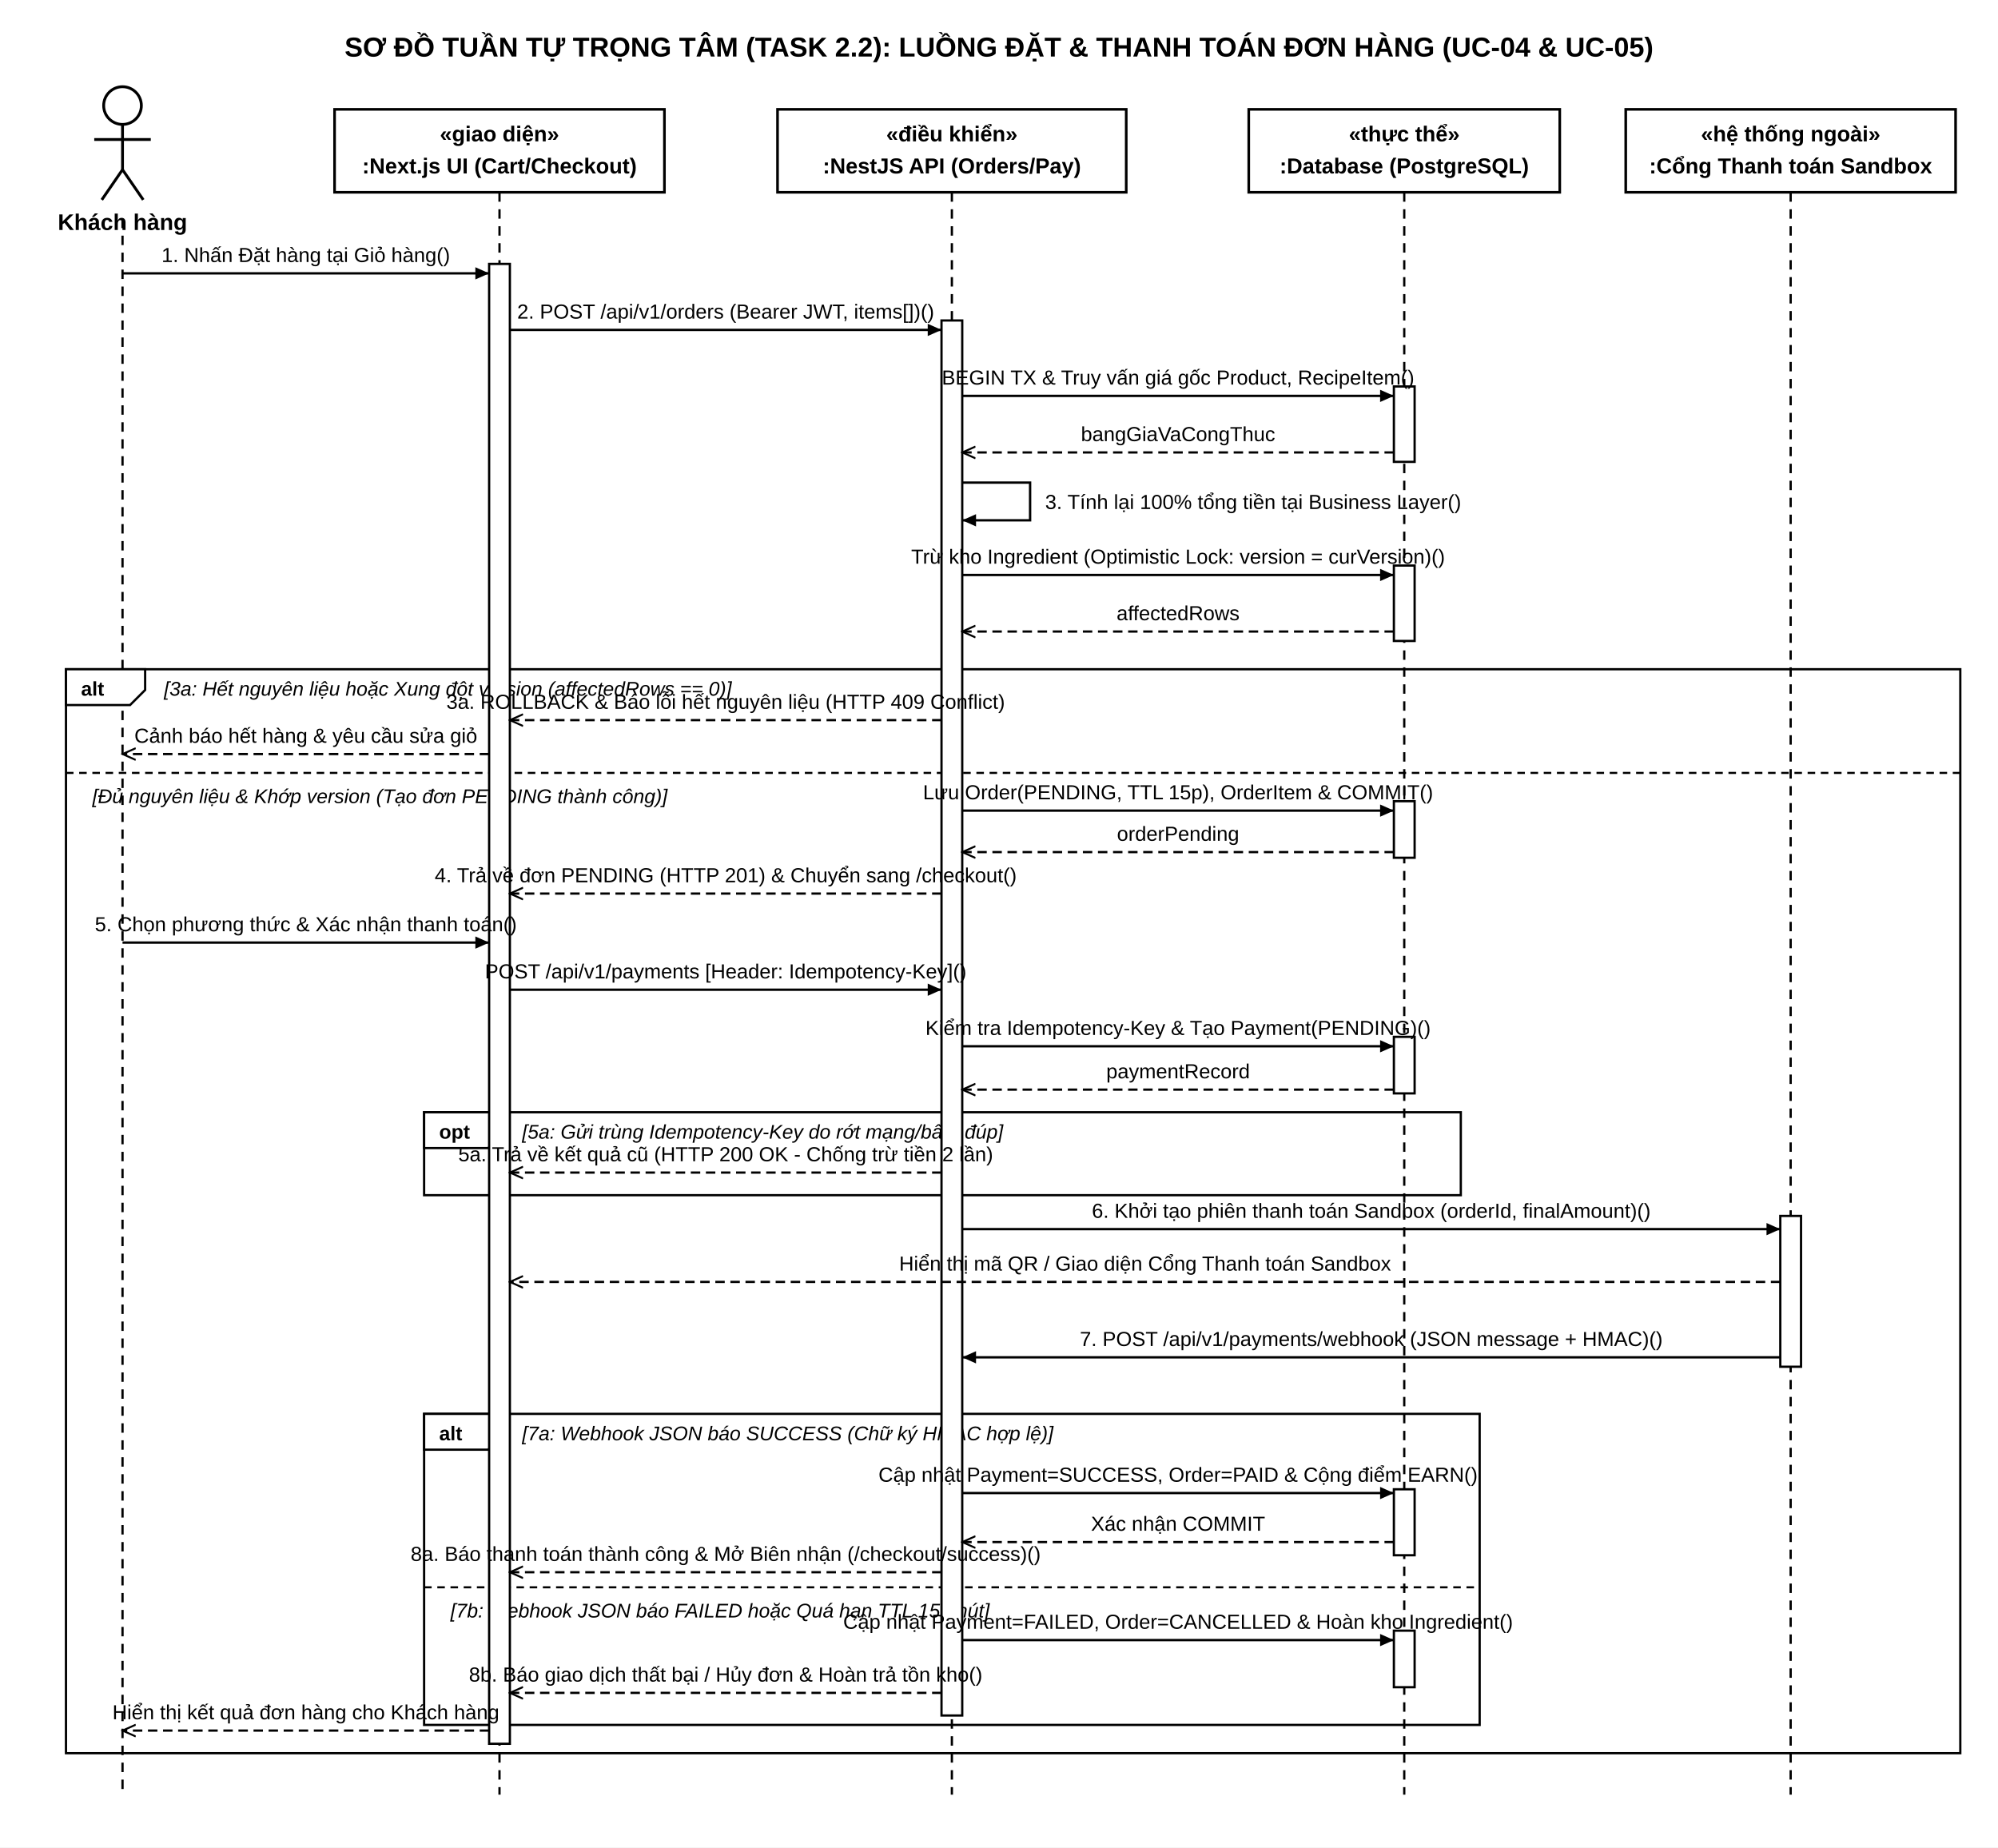
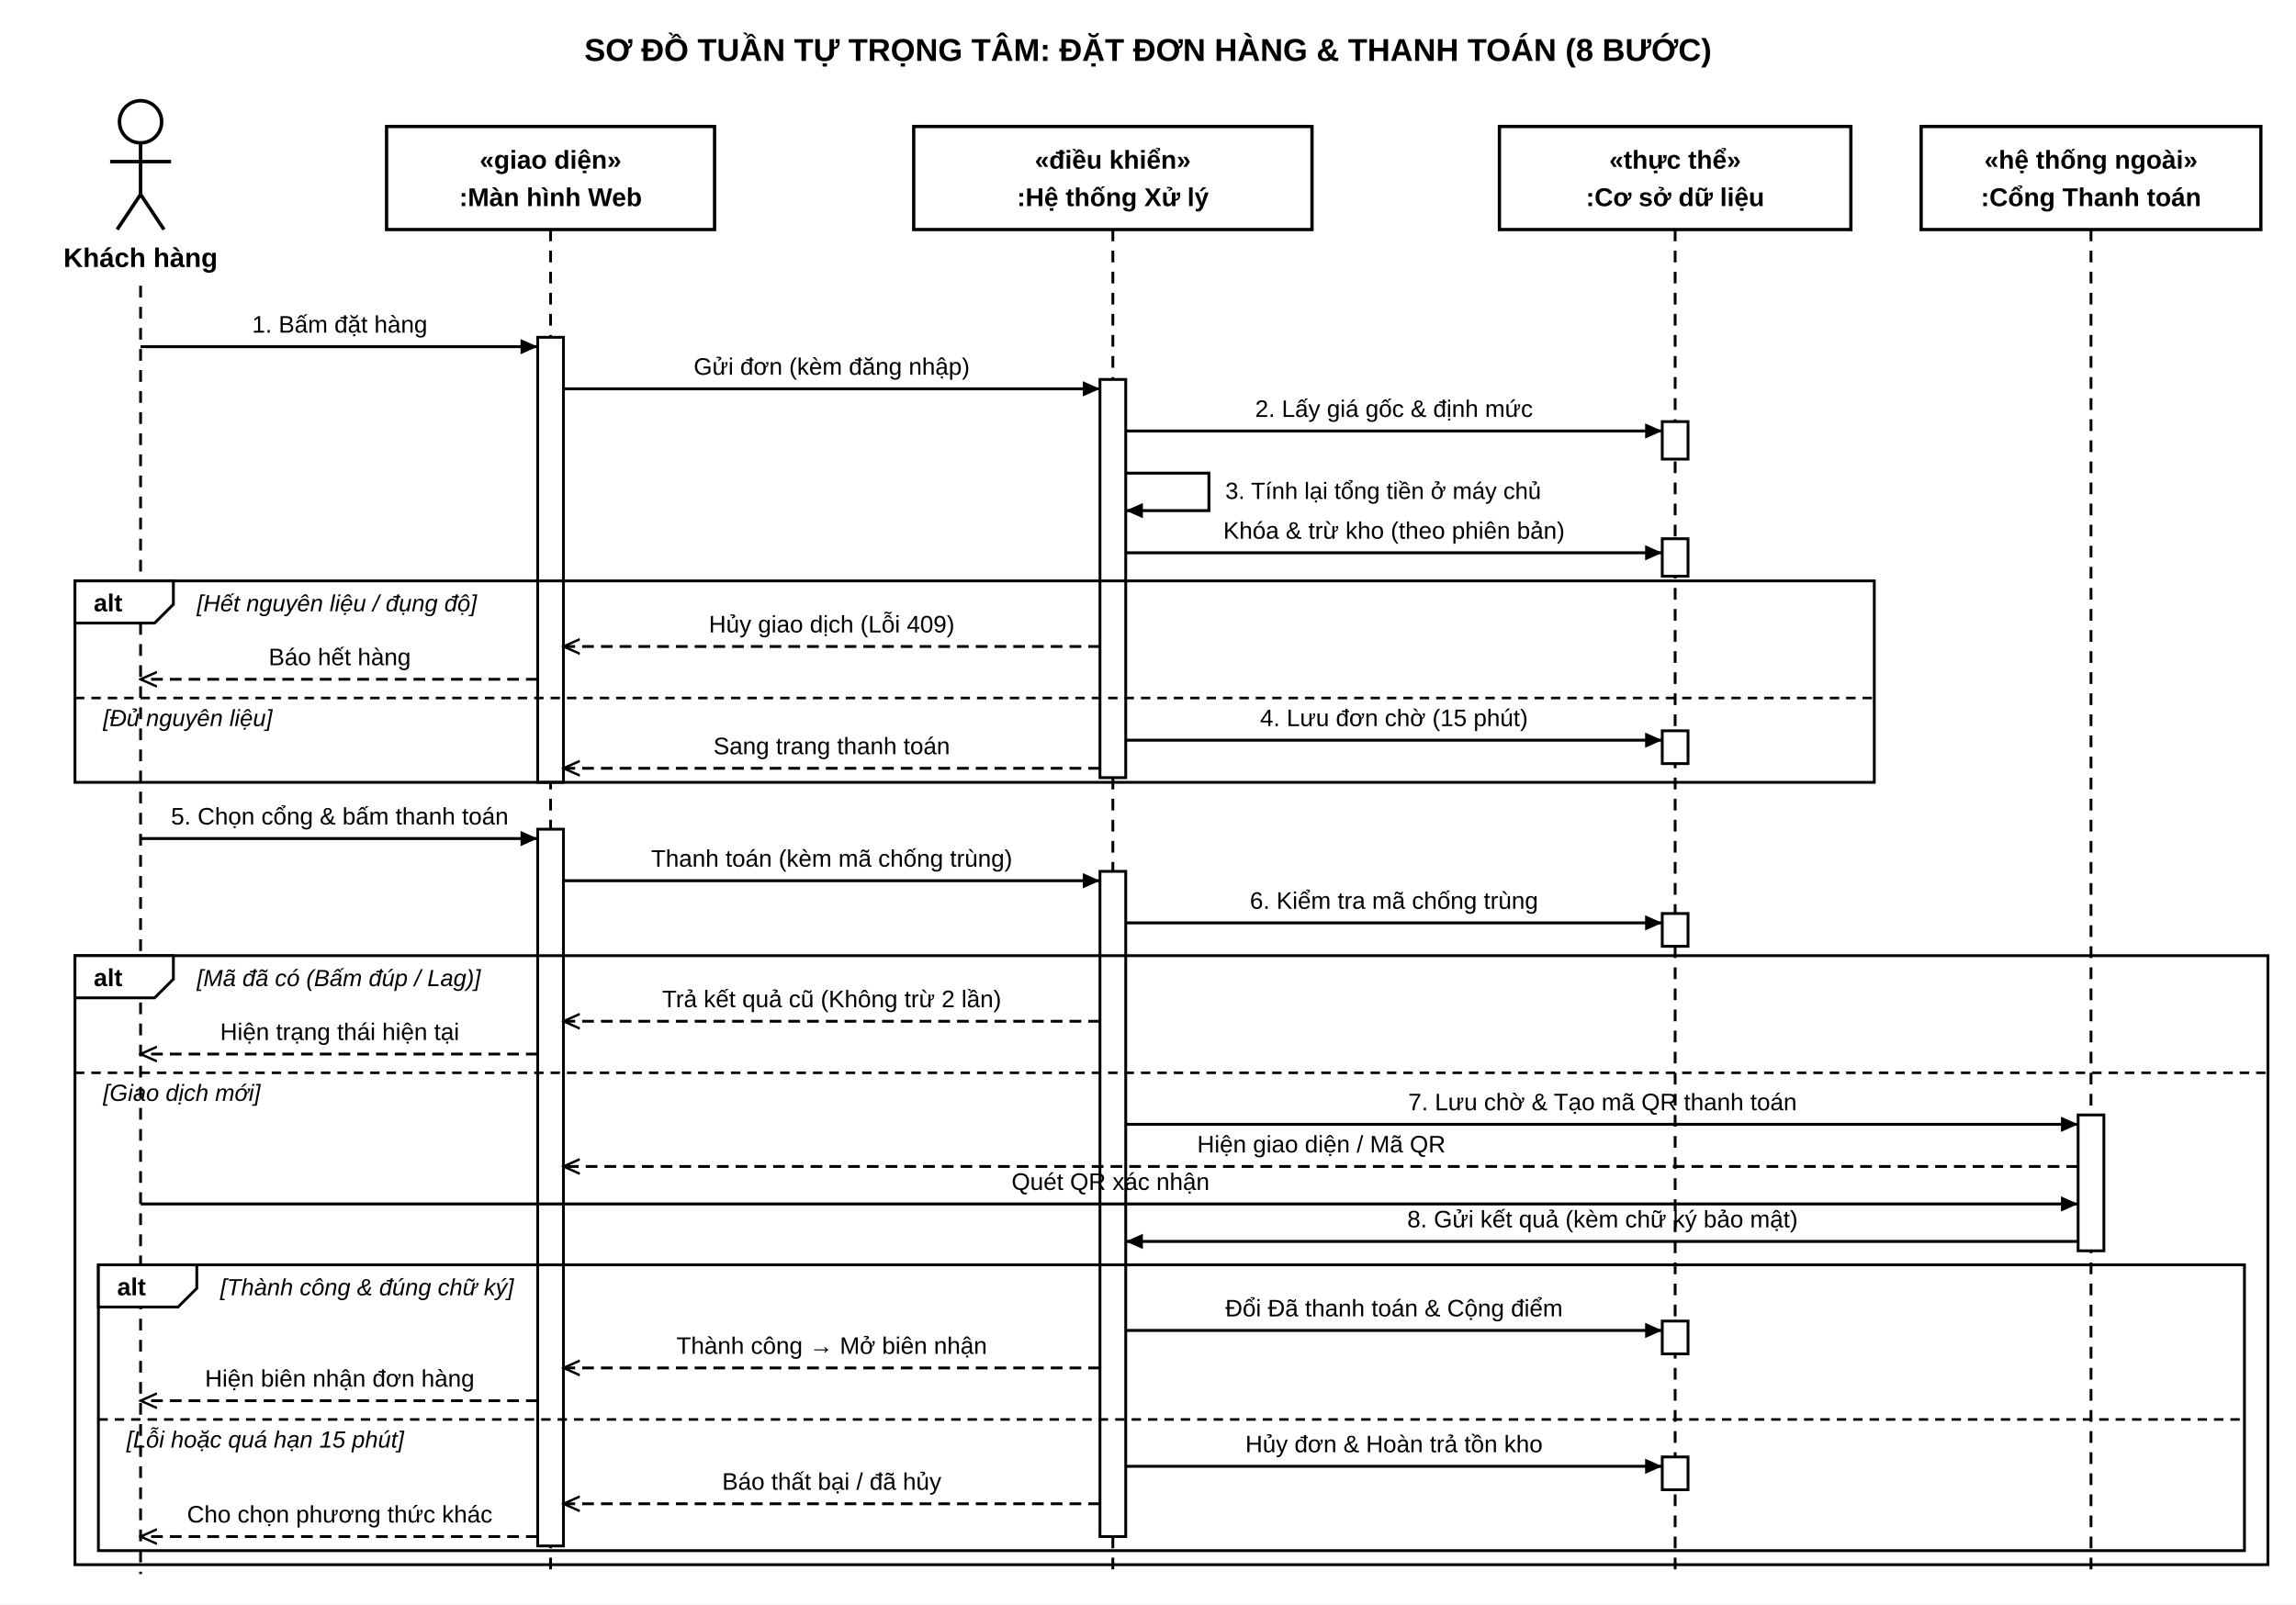
- <svg xmlns="http://www.w3.org/2000/svg" viewBox="0 0 1060 980" width="1060" height="980" style="background-color:#ffffff;font-family:'Segoe UI',Arial,sans-serif;">
+ <svg xmlns="http://www.w3.org/2000/svg" viewBox="0 0 980 685" width="980" height="685" style="background-color:#ffffff;font-family:'Segoe UI',Arial,sans-serif;">
  <defs>
    <marker id="arrow-solid" viewBox="0 0 10 10" refX="9" refY="5" markerWidth="6.5" markerHeight="6.5" orient="auto-start-reverse">
      <path d="M 0 1 L 9 5 L 0 9 z" fill="#000000" />
    </marker>
    <marker id="arrow-open" viewBox="0 0 10 10" refX="9" refY="5" markerWidth="6.5" markerHeight="6.5" orient="auto-start-reverse">
      <path d="M 0 1 L 9 5 L 0 9" fill="none" stroke="#000000" stroke-width="1.3" />
    </marker>
    <style>
-       .title { font-size: 14.5px; font-weight: 700; fill: #000000; text-anchor: middle; }
+       .title { font-size: 13.5px; font-weight: 700; fill: #000000; text-anchor: middle; }
      .part-box { fill: #ffffff; stroke: #000000; stroke-width: 1.4; }
-       .part-text { font-size: 11.5px; font-weight: 700; fill: #000000; text-anchor: middle; }
-       .actor-label { font-size: 12px; font-weight: 700; fill: #000000; text-anchor: middle; }
+       .part-text { font-size: 11px; font-weight: 700; fill: #000000; text-anchor: middle; }
+       .actor-label { font-size: 11.5px; font-weight: 700; fill: #000000; text-anchor: middle; }
      .lifeline { stroke: #000000; stroke-width: 1.2; stroke-dasharray: 5,4; }
      .act-bar { fill: #ffffff; stroke: #000000; stroke-width: 1.2; }
      .frag-box { fill: none; stroke: #000000; stroke-width: 1.2; }
      .frag-tag { fill: #ffffff; stroke: #000000; stroke-width: 1.2; }
      .frag-type { font-size: 10.5px; font-weight: 700; fill: #000000; }
-       .frag-cond { font-size: 10.5px; font-style: italic; fill: #000000; }
+       .frag-cond { font-size: 10px; font-style: italic; fill: #000000; }
      .frag-div { stroke: #000000; stroke-width: 1.1; stroke-dasharray: 4,3; }
      .msg-solid { fill: none; stroke: #000000; stroke-width: 1.25; marker-end: url(#arrow-solid); }
      .msg-dashed { fill: none; stroke: #000000; stroke-width: 1.2; stroke-dasharray: 5,3; marker-end: url(#arrow-open); }
-       .msg-label { font-size: 10.8px; fill: #000000; text-anchor: middle; }
-       .msg-self-label { font-size: 10.8px; fill: #000000; text-anchor: start; }
+       .msg-label { font-size: 10.2px; fill: #000000; text-anchor: middle; }
+       .msg-self-label { font-size: 10px; fill: #000000; text-anchor: start; }
    </style>
  </defs>
  <rect width="100%" height="100%" fill="#ffffff" />
-   <text x="530" y="30" class="title">SƠ ĐỒ TUẦN TỰ TRỌNG TÂM (TASK 2.2): LUỒNG ĐẶT &amp; THANH TOÁN ĐƠN HÀNG (UC-04 &amp; UC-05)</text>
-   <circle cx="65" cy="56" r="10" fill="#ffffff" stroke="#000000" stroke-width="1.5" />
-   <line x1="65" y1="66" x2="65" y2="90" stroke="#000000" stroke-width="1.5" />
-   <line x1="50" y1="74" x2="80" y2="74" stroke="#000000" stroke-width="1.5" />
-   <line x1="65" y1="90" x2="54" y2="106" stroke="#000000" stroke-width="1.5" />
-   <line x1="65" y1="90" x2="76" y2="106" stroke="#000000" stroke-width="1.5" />
-   <text x="65" y="122" class="actor-label">Khách hàng</text>
-   <line x1="65" y1="116" x2="65" y2="952" class="lifeline" />
-   <rect x="177.5" y="58" width="175" height="44" class="part-box" />
-   <text x="265" y="75" class="part-text">«giao diện»</text>
-   <text x="265" y="92" class="part-text">:Next.js UI (Cart/Checkout)</text>
-   <line x1="265" y1="102" x2="265" y2="952" class="lifeline" />
-   <rect x="412.5" y="58" width="185" height="44" class="part-box" />
-   <text x="505" y="75" class="part-text">«điều khiển»</text>
-   <text x="505" y="92" class="part-text">:NestJS API (Orders/Pay)</text>
-   <line x1="505" y1="102" x2="505" y2="952" class="lifeline" />
-   <rect x="662.5" y="58" width="165" height="44" class="part-box" />
-   <text x="745" y="75" class="part-text">«thực thể»</text>
-   <text x="745" y="92" class="part-text">:Database (PostgreSQL)</text>
-   <line x1="745" y1="102" x2="745" y2="952" class="lifeline" />
-   <rect x="862.5" y="58" width="175" height="44" class="part-box" />
-   <text x="950" y="75" class="part-text">«hệ thống ngoài»</text>
-   <text x="950" y="92" class="part-text">:Cổng Thanh toán Sandbox</text>
-   <line x1="950" y1="102" x2="950" y2="952" class="lifeline" />
-   <rect x="35" y="355" width="1005" height="575" class="frag-box" />
-   <polygon points="35,355 77,355 77,366 69,374 35,374" class="frag-tag" />
-   <text x="43" y="369" class="frag-type">alt</text>
-   <text x="87" y="369" class="frag-cond">[3a: Hết nguyên liệu hoặc Xung đột version (affectedRows == 0)]</text>
-   <line x1="35" y1="410" x2="1040" y2="410" class="frag-div" />
-   <text x="49" y="426" class="frag-cond">[Đủ nguyên liệu &amp; Khớp version (Tạo đơn PENDING thành công)]</text>
-   <rect x="225" y="590" width="550" height="44" class="frag-box" />
-   <polygon points="225,590 267,590 267,601 259,609 225,609" class="frag-tag" />
-   <text x="233" y="604" class="frag-type">opt</text>
-   <text x="277" y="604" class="frag-cond">[5a: Gửi trùng Idempotency-Key do rớt mạng/bấm đúp]</text>
-   <rect x="225" y="750" width="560" height="165" class="frag-box" />
-   <polygon points="225,750 267,750 267,761 259,769 225,769" class="frag-tag" />
-   <text x="233" y="764" class="frag-type">alt</text>
-   <text x="277" y="764" class="frag-cond">[7a: Webhook JSON báo SUCCESS (Chữ ký HMAC hợp lệ)]</text>
-   <line x1="225" y1="842" x2="785" y2="842" class="frag-div" />
-   <text x="239" y="858" class="frag-cond">[7b: Webhook JSON báo FAILED hoặc Quá hạn TTL 15 phút]</text>
-   <rect x="259.5" y="140" width="11" height="785" class="act-bar" />
-   <rect x="499.5" y="170" width="11" height="740" class="act-bar" />
-   <rect x="739.5" y="205" width="11" height="40" class="act-bar" />
-   <rect x="739.5" y="300" width="11" height="40" class="act-bar" />
-   <rect x="739.5" y="425" width="11" height="30" class="act-bar" />
-   <rect x="739.5" y="550" width="11" height="30" class="act-bar" />
-   <rect x="944.5" y="645" width="11" height="80" class="act-bar" />
-   <rect x="739.5" y="790" width="11" height="35" class="act-bar" />
-   <rect x="739.5" y="865" width="11" height="30" class="act-bar" />
-   <line x1="65" y1="145" x2="259.5" y2="145" class="msg-solid" />
-   <text x="162.25" y="139" class="msg-label">1. Nhấn Đặt hàng tại Giỏ hàng()</text>
-   <line x1="270.5" y1="175" x2="499.5" y2="175" class="msg-solid" />
-   <text x="385" y="169" class="msg-label">2. POST /api/v1/orders (Bearer JWT, items[])()</text>
-   <line x1="510.5" y1="210" x2="739.5" y2="210" class="msg-solid" />
-   <text x="625" y="204" class="msg-label">BEGIN TX &amp; Truy vấn giá gốc Product, RecipeItem()</text>
-   <line x1="739.5" y1="240" x2="510.5" y2="240" class="msg-dashed" />
-   <text x="625" y="234" class="msg-label">bangGiaVaCongThuc</text>
-   <path d="M 510.5 256 L 546.5 256 L 546.5 276 L 510.5 276" class="msg-solid" />
-   <text x="554.5" y="270" class="msg-self-label">3. Tính lại 100% tổng tiền tại Business Layer()</text>
-   <line x1="510.5" y1="305" x2="739.5" y2="305" class="msg-solid" />
-   <text x="625" y="299" class="msg-label">Trừ kho Ingredient (Optimistic Lock: version = curVersion)()</text>
-   <line x1="739.5" y1="335" x2="510.5" y2="335" class="msg-dashed" />
-   <text x="625" y="329" class="msg-label">affectedRows</text>
-   <line x1="499.5" y1="382" x2="270.5" y2="382" class="msg-dashed" />
-   <text x="385" y="376" class="msg-label">3a. ROLLBACK &amp; Báo lỗi hết nguyên liệu (HTTP 409 Conflict)</text>
-   <line x1="259.5" y1="400" x2="65" y2="400" class="msg-dashed" />
-   <text x="162.25" y="394" class="msg-label">Cảnh báo hết hàng &amp; yêu cầu sửa giỏ</text>
-   <line x1="510.5" y1="430" x2="739.5" y2="430" class="msg-solid" />
-   <text x="625" y="424" class="msg-label">Lưu Order(PENDING, TTL 15p), OrderItem &amp; COMMIT()</text>
-   <line x1="739.5" y1="452" x2="510.5" y2="452" class="msg-dashed" />
-   <text x="625" y="446" class="msg-label">orderPending</text>
-   <line x1="499.5" y1="474" x2="270.5" y2="474" class="msg-dashed" />
-   <text x="385" y="468" class="msg-label">4. Trả về đơn PENDING (HTTP 201) &amp; Chuyển sang /checkout()</text>
-   <line x1="65" y1="500" x2="259.5" y2="500" class="msg-solid" />
-   <text x="162.25" y="494" class="msg-label">5. Chọn phương thức &amp; Xác nhận thanh toán()</text>
-   <line x1="270.5" y1="525" x2="499.5" y2="525" class="msg-solid" />
-   <text x="385" y="519" class="msg-label">POST /api/v1/payments [Header: Idempotency-Key]()</text>
-   <line x1="510.5" y1="555" x2="739.5" y2="555" class="msg-solid" />
-   <text x="625" y="549" class="msg-label">Kiểm tra Idempotency-Key &amp; Tạo Payment(PENDING)()</text>
-   <line x1="739.5" y1="578" x2="510.5" y2="578" class="msg-dashed" />
-   <text x="625" y="572" class="msg-label">paymentRecord</text>
-   <line x1="499.5" y1="622" x2="270.5" y2="622" class="msg-dashed" />
-   <text x="385" y="616" class="msg-label">5a. Trả về kết quả cũ (HTTP 200 OK - Chống trừ tiền 2 lần)</text>
-   <line x1="510.5" y1="652" x2="944.5" y2="652" class="msg-solid" />
-   <text x="727.5" y="646" class="msg-label">6. Khởi tạo phiên thanh toán Sandbox (orderId, finalAmount)()</text>
-   <line x1="944.5" y1="680" x2="270.5" y2="680" class="msg-dashed" />
-   <text x="607.5" y="674" class="msg-label">Hiển thị mã QR / Giao diện Cổng Thanh toán Sandbox</text>
-   <line x1="944.5" y1="720" x2="510.5" y2="720" class="msg-solid" />
-   <text x="727.5" y="714" class="msg-label">7. POST /api/v1/payments/webhook (JSON message + HMAC)()</text>
-   <line x1="510.5" y1="792" x2="739.5" y2="792" class="msg-solid" />
-   <text x="625" y="786" class="msg-label">Cập nhật Payment=SUCCESS, Order=PAID &amp; Cộng điểm EARN()</text>
-   <line x1="739.5" y1="818" x2="510.5" y2="818" class="msg-dashed" />
-   <text x="625" y="812" class="msg-label">Xác nhận COMMIT</text>
-   <line x1="499.5" y1="834" x2="270.5" y2="834" class="msg-dashed" />
-   <text x="385" y="828" class="msg-label">8a. Báo thanh toán thành công &amp; Mở Biên nhận (/checkout/success)()</text>
-   <line x1="510.5" y1="870" x2="739.5" y2="870" class="msg-solid" />
-   <text x="625" y="864" class="msg-label">Cập nhật Payment=FAILED, Order=CANCELLED &amp; Hoàn kho Ingredient()</text>
-   <line x1="499.5" y1="898" x2="270.5" y2="898" class="msg-dashed" />
-   <text x="385" y="892" class="msg-label">8b. Báo giao dịch thất bại / Hủy đơn &amp; Hoàn trả tồn kho()</text>
-   <line x1="259.5" y1="918" x2="65" y2="918" class="msg-dashed" />
-   <text x="162.25" y="912" class="msg-label">Hiển thị kết quả đơn hàng cho Khách hàng</text>
+   <text x="490" y="26" class="title">SƠ ĐỒ TUẦN TỰ TRỌNG TÂM: ĐẶT ĐƠN HÀNG &amp; THANH TOÁN (8 BƯỚC)</text>
+   <circle cx="60" cy="52" r="9" fill="#ffffff" stroke="#000000" stroke-width="1.5" />
+   <line x1="60" y1="61" x2="60" y2="83" stroke="#000000" stroke-width="1.5" />
+   <line x1="47" y1="69" x2="73" y2="69" stroke="#000000" stroke-width="1.5" />
+   <line x1="60" y1="83" x2="50" y2="98" stroke="#000000" stroke-width="1.5" />
+   <line x1="60" y1="83" x2="70" y2="98" stroke="#000000" stroke-width="1.5" />
+   <text x="60" y="114" class="actor-label">Khách hàng</text>
+   <line x1="60" y1="122" x2="60" y2="672" class="lifeline" />
+   <rect x="165" y="54" width="140" height="44" class="part-box" />
+   <text x="235" y="72" class="part-text">«giao diện»</text>
+   <text x="235" y="88" class="part-text">:Màn hình Web</text>
+   <line x1="235" y1="98" x2="235" y2="672" class="lifeline" />
+   <rect x="390" y="54" width="170" height="44" class="part-box" />
+   <text x="475" y="72" class="part-text">«điều khiển»</text>
+   <text x="475" y="88" class="part-text">:Hệ thống Xử lý</text>
+   <line x1="475" y1="98" x2="475" y2="672" class="lifeline" />
+   <rect x="640" y="54" width="150" height="44" class="part-box" />
+   <text x="715" y="72" class="part-text">«thực thể»</text>
+   <text x="715" y="88" class="part-text">:Cơ sở dữ liệu</text>
+   <line x1="715" y1="98" x2="715" y2="672" class="lifeline" />
+   <rect x="820" y="54" width="145" height="44" class="part-box" />
+   <text x="892.5" y="72" class="part-text">«hệ thống ngoài»</text>
+   <text x="892.5" y="88" class="part-text">:Cổng Thanh toán</text>
+   <line x1="892.5" y1="98" x2="892.5" y2="672" class="lifeline" />
+   <rect x="229.5" y="144" width="11" height="190" class="act-bar" />
+   <rect x="469.5" y="162" width="11" height="170" class="act-bar" />
+   <rect x="709.5" y="180" width="11" height="16" class="act-bar" />
+   <rect x="709.5" y="230" width="11" height="16" class="act-bar" />
+   <line x1="60" y1="148" x2="229.5" y2="148" class="msg-solid" />
+   <text x="145" y="142" class="msg-label">1. Bấm đặt hàng</text>
+   <line x1="240.5" y1="166" x2="469.5" y2="166" class="msg-solid" />
+   <text x="355" y="160" class="msg-label">Gửi đơn (kèm đăng nhập)</text>
+   <line x1="480.5" y1="184" x2="709.5" y2="184" class="msg-solid" />
+   <text x="595" y="178" class="msg-label">2. Lấy giá gốc &amp; định mức</text>
+   <path d="M 480.5 202 L 516 202 L 516 218 L 480.5 218" class="msg-solid" />
+   <text x="523" y="213" class="msg-self-label">3. Tính lại tổng tiền ở máy chủ</text>
+   <line x1="480.5" y1="236" x2="709.5" y2="236" class="msg-solid" />
+   <text x="595" y="230" class="msg-label">Khóa &amp; trừ kho (theo phiên bản)</text>
+   <rect x="32" y="248" width="768" height="86" class="frag-box" />
+   <polygon points="32,248 74,248 74,258 66,266 32,266" class="frag-tag" />
+   <text x="40" y="261" class="frag-type">alt</text>
+   <text x="84" y="261" class="frag-cond">[Hết nguyên liệu / đụng độ]</text>
+   <line x1="469.5" y1="276" x2="240.5" y2="276" class="msg-dashed" />
+   <text x="355" y="270" class="msg-label">Hủy giao dịch (Lỗi 409)</text>
+   <line x1="229.5" y1="290" x2="60" y2="290" class="msg-dashed" />
+   <text x="145" y="284" class="msg-label">Báo hết hàng</text>
+   <line x1="32" y1="298" x2="800" y2="298" class="frag-div" />
+   <text x="44" y="310" class="frag-cond">[Đủ nguyên liệu]</text>
+   <rect x="709.5" y="312" width="11" height="14" class="act-bar" />
+   <line x1="480.5" y1="316" x2="709.5" y2="316" class="msg-solid" />
+   <text x="595" y="310" class="msg-label">4. Lưu đơn chờ (15 phút)</text>
+   <line x1="469.5" y1="328" x2="240.5" y2="328" class="msg-dashed" />
+   <text x="355" y="322" class="msg-label">Sang trang thanh toán</text>
+   <rect x="229.5" y="354" width="11" height="306" class="act-bar" />
+   <rect x="469.5" y="372" width="11" height="284" class="act-bar" />
+   <rect x="709.5" y="390" width="11" height="14" class="act-bar" />
+   <line x1="60" y1="358" x2="229.5" y2="358" class="msg-solid" />
+   <text x="145" y="352" class="msg-label">5. Chọn cổng &amp; bấm thanh toán</text>
+   <line x1="240.5" y1="376" x2="469.5" y2="376" class="msg-solid" />
+   <text x="355" y="370" class="msg-label">Thanh toán (kèm mã chống trùng)</text>
+   <line x1="480.5" y1="394" x2="709.5" y2="394" class="msg-solid" />
+   <text x="595" y="388" class="msg-label">6. Kiểm tra mã chống trùng</text>
+   <rect x="32" y="408" width="936" height="260" class="frag-box" />
+   <polygon points="32,408 74,408 74,418 66,426 32,426" class="frag-tag" />
+   <text x="40" y="421" class="frag-type">alt</text>
+   <text x="84" y="421" class="frag-cond">[Mã đã có (Bấm đúp / Lag)]</text>
+   <line x1="469.5" y1="436" x2="240.5" y2="436" class="msg-dashed" />
+   <text x="355" y="430" class="msg-label">Trả kết quả cũ (Không trừ 2 lần)</text>
+   <line x1="229.5" y1="450" x2="60" y2="450" class="msg-dashed" />
+   <text x="145" y="444" class="msg-label">Hiện trạng thái hiện tại</text>
+   <line x1="32" y1="458" x2="968" y2="458" class="frag-div" />
+   <text x="44" y="470" class="frag-cond">[Giao dịch mới]</text>
+   <rect x="887" y="476" width="11" height="58" class="act-bar" />
+   <line x1="480.5" y1="480" x2="887" y2="480" class="msg-solid" />
+   <text x="684" y="474" class="msg-label">7. Lưu chờ &amp; Tạo mã QR thanh toán</text>
+   <line x1="887" y1="498" x2="240.5" y2="498" class="msg-dashed" />
+   <text x="564" y="492" class="msg-label">Hiện giao diện / Mã QR</text>
+   <line x1="60" y1="514" x2="887" y2="514" class="msg-solid" />
+   <text x="474" y="508" class="msg-label">Quét QR xác nhận</text>
+   <line x1="887" y1="530" x2="480.5" y2="530" class="msg-solid" />
+   <text x="684" y="524" class="msg-label">8. Gửi kết quả (kèm chữ ký bảo mật)</text>
+   <rect x="42" y="540" width="916" height="122" class="frag-box" />
+   <polygon points="42,540 84,540 84,550 76,558 42,558" class="frag-tag" />
+   <text x="50" y="553" class="frag-type">alt</text>
+   <text x="94" y="553" class="frag-cond">[Thành công &amp; đúng chữ ký]</text>
+   <rect x="709.5" y="564" width="11" height="14" class="act-bar" />
+   <line x1="480.5" y1="568" x2="709.5" y2="568" class="msg-solid" />
+   <text x="595" y="562" class="msg-label">Đổi Đã thanh toán &amp; Cộng điểm</text>
+   <line x1="469.5" y1="584" x2="240.5" y2="584" class="msg-dashed" />
+   <text x="355" y="578" class="msg-label">Thành công → Mở biên nhận</text>
+   <line x1="229.5" y1="598" x2="60" y2="598" class="msg-dashed" />
+   <text x="145" y="592" class="msg-label">Hiện biên nhận đơn hàng</text>
+   <line x1="42" y1="606" x2="958" y2="606" class="frag-div" />
+   <text x="54" y="618" class="frag-cond">[Lỗi hoặc quá hạn 15 phút]</text>
+   <rect x="709.5" y="622" width="11" height="14" class="act-bar" />
+   <line x1="480.5" y1="626" x2="709.5" y2="626" class="msg-solid" />
+   <text x="595" y="620" class="msg-label">Hủy đơn &amp; Hoàn trả tồn kho</text>
+   <line x1="469.5" y1="642" x2="240.5" y2="642" class="msg-dashed" />
+   <text x="355" y="636" class="msg-label">Báo thất bại / đã hủy</text>
+   <line x1="229.5" y1="656" x2="60" y2="656" class="msg-dashed" />
+   <text x="145" y="650" class="msg-label">Cho chọn phương thức khác</text>
</svg>
